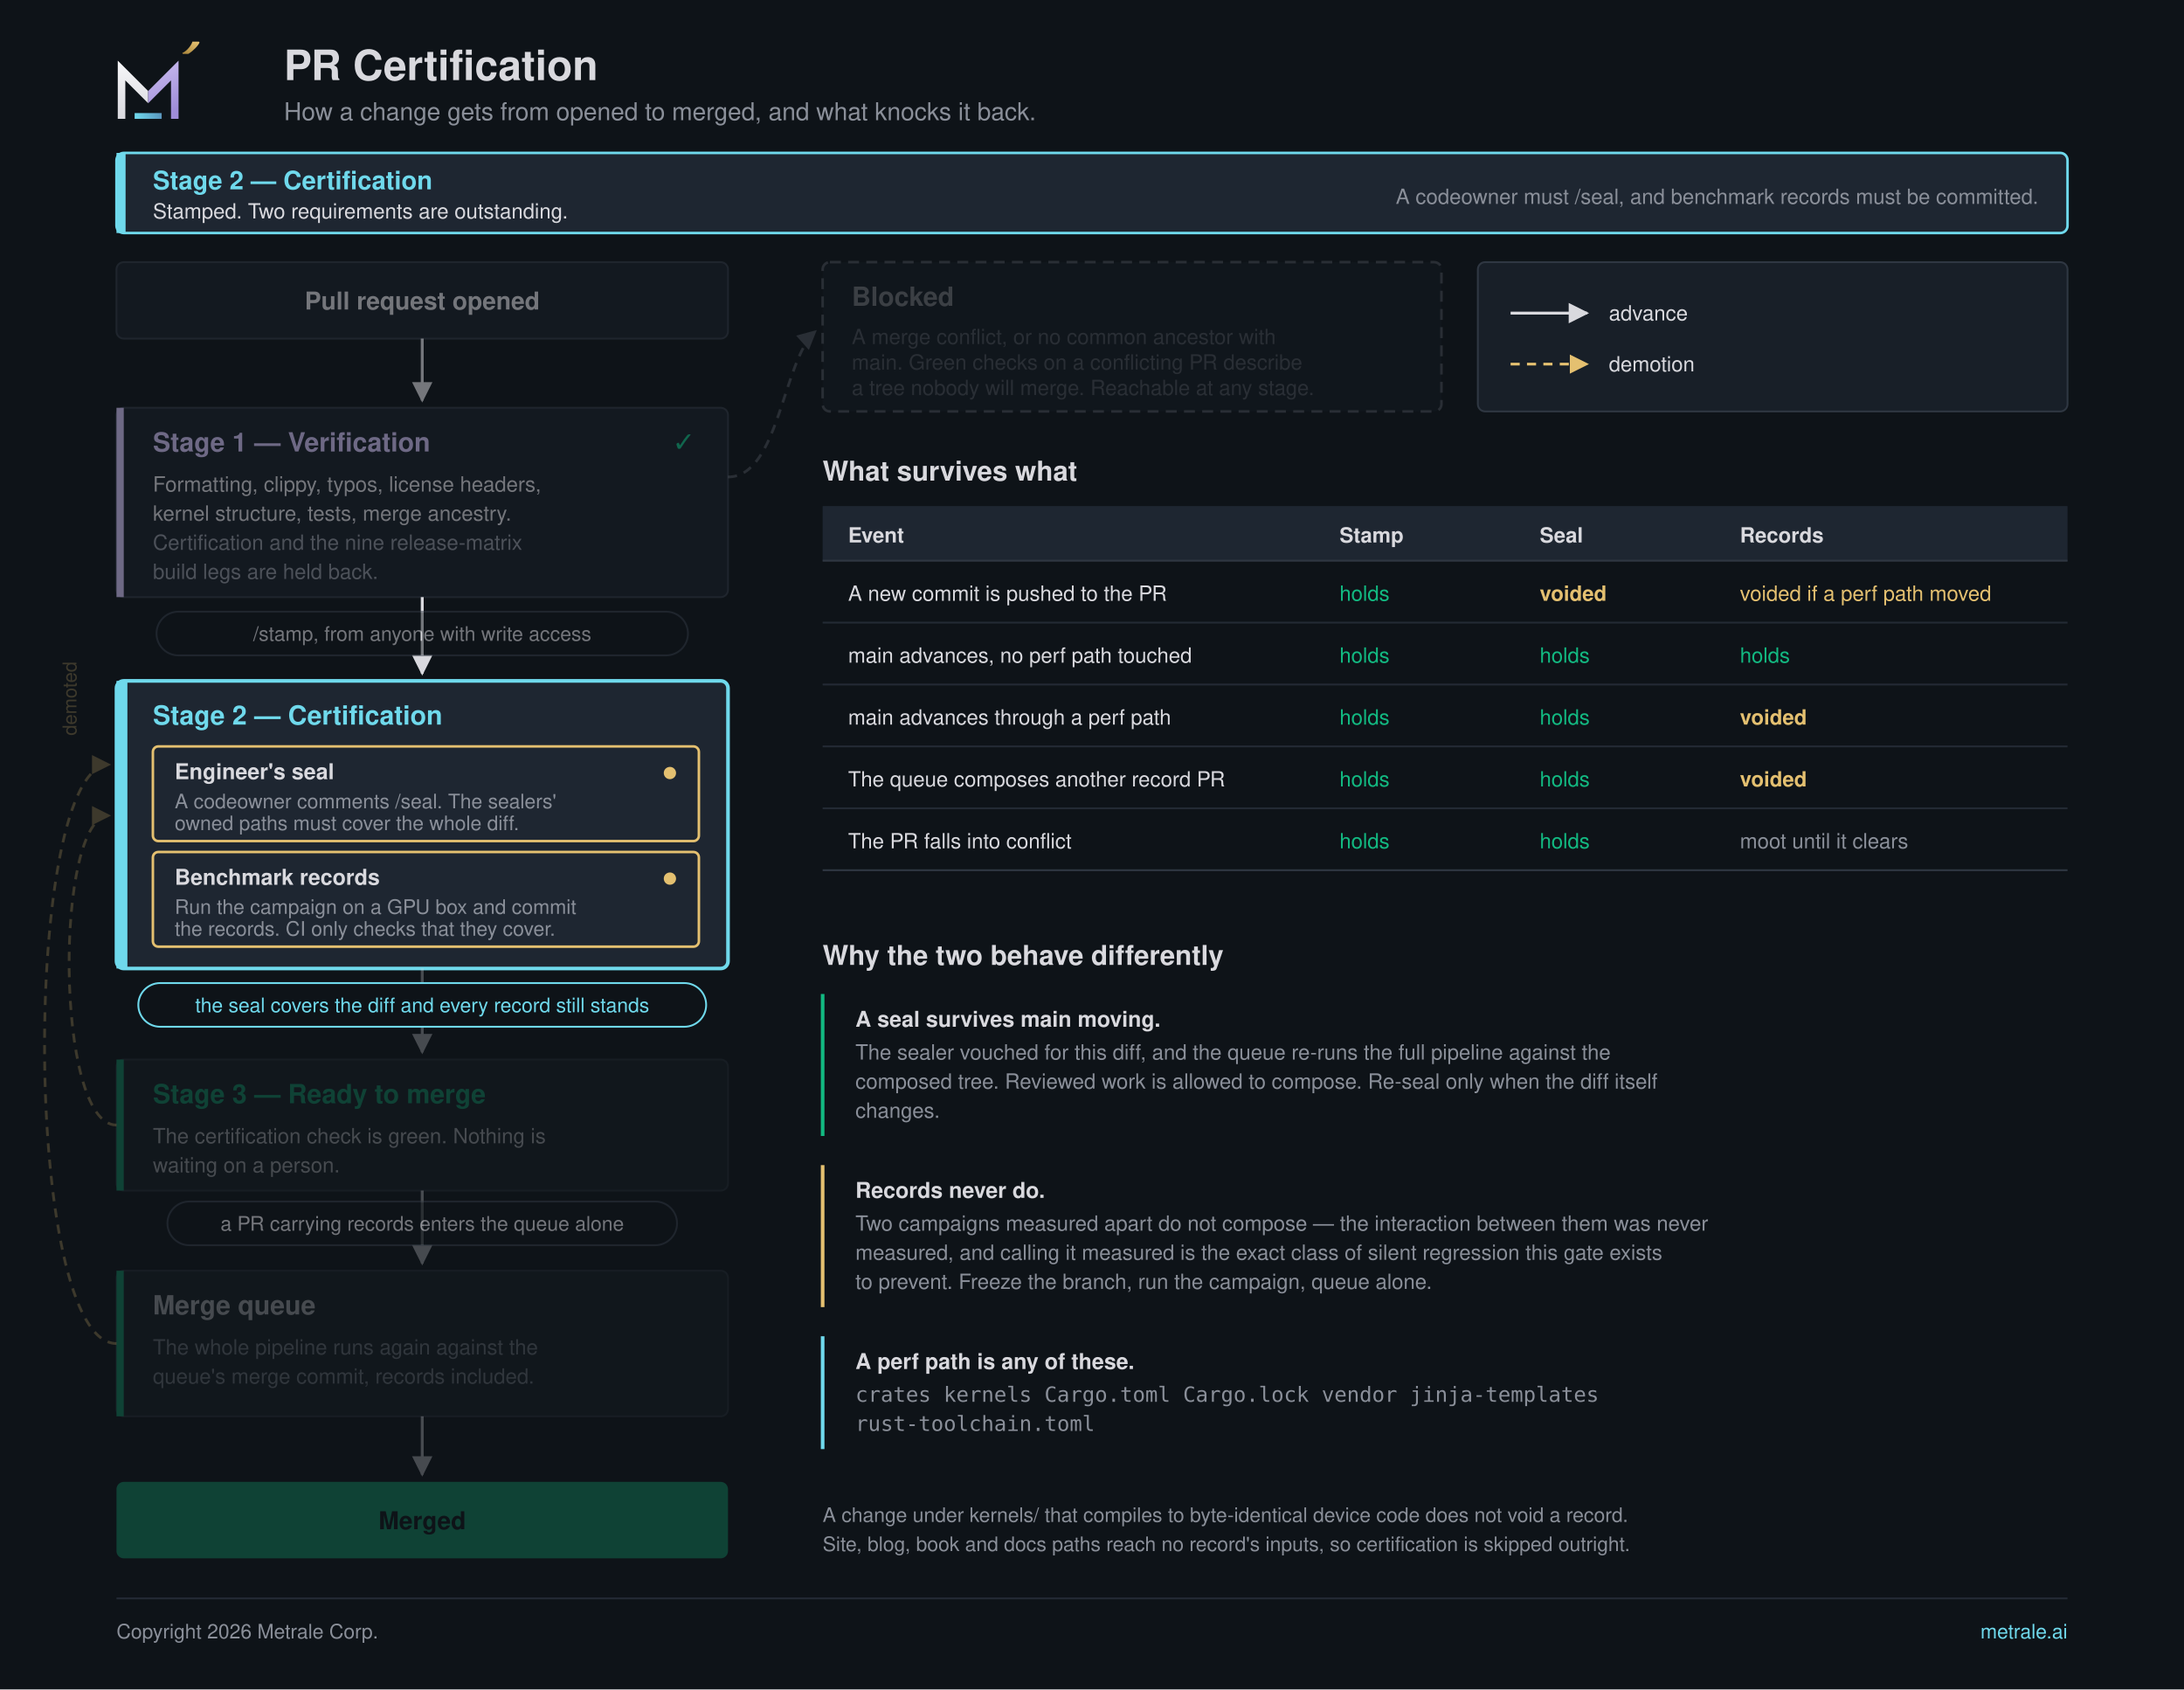
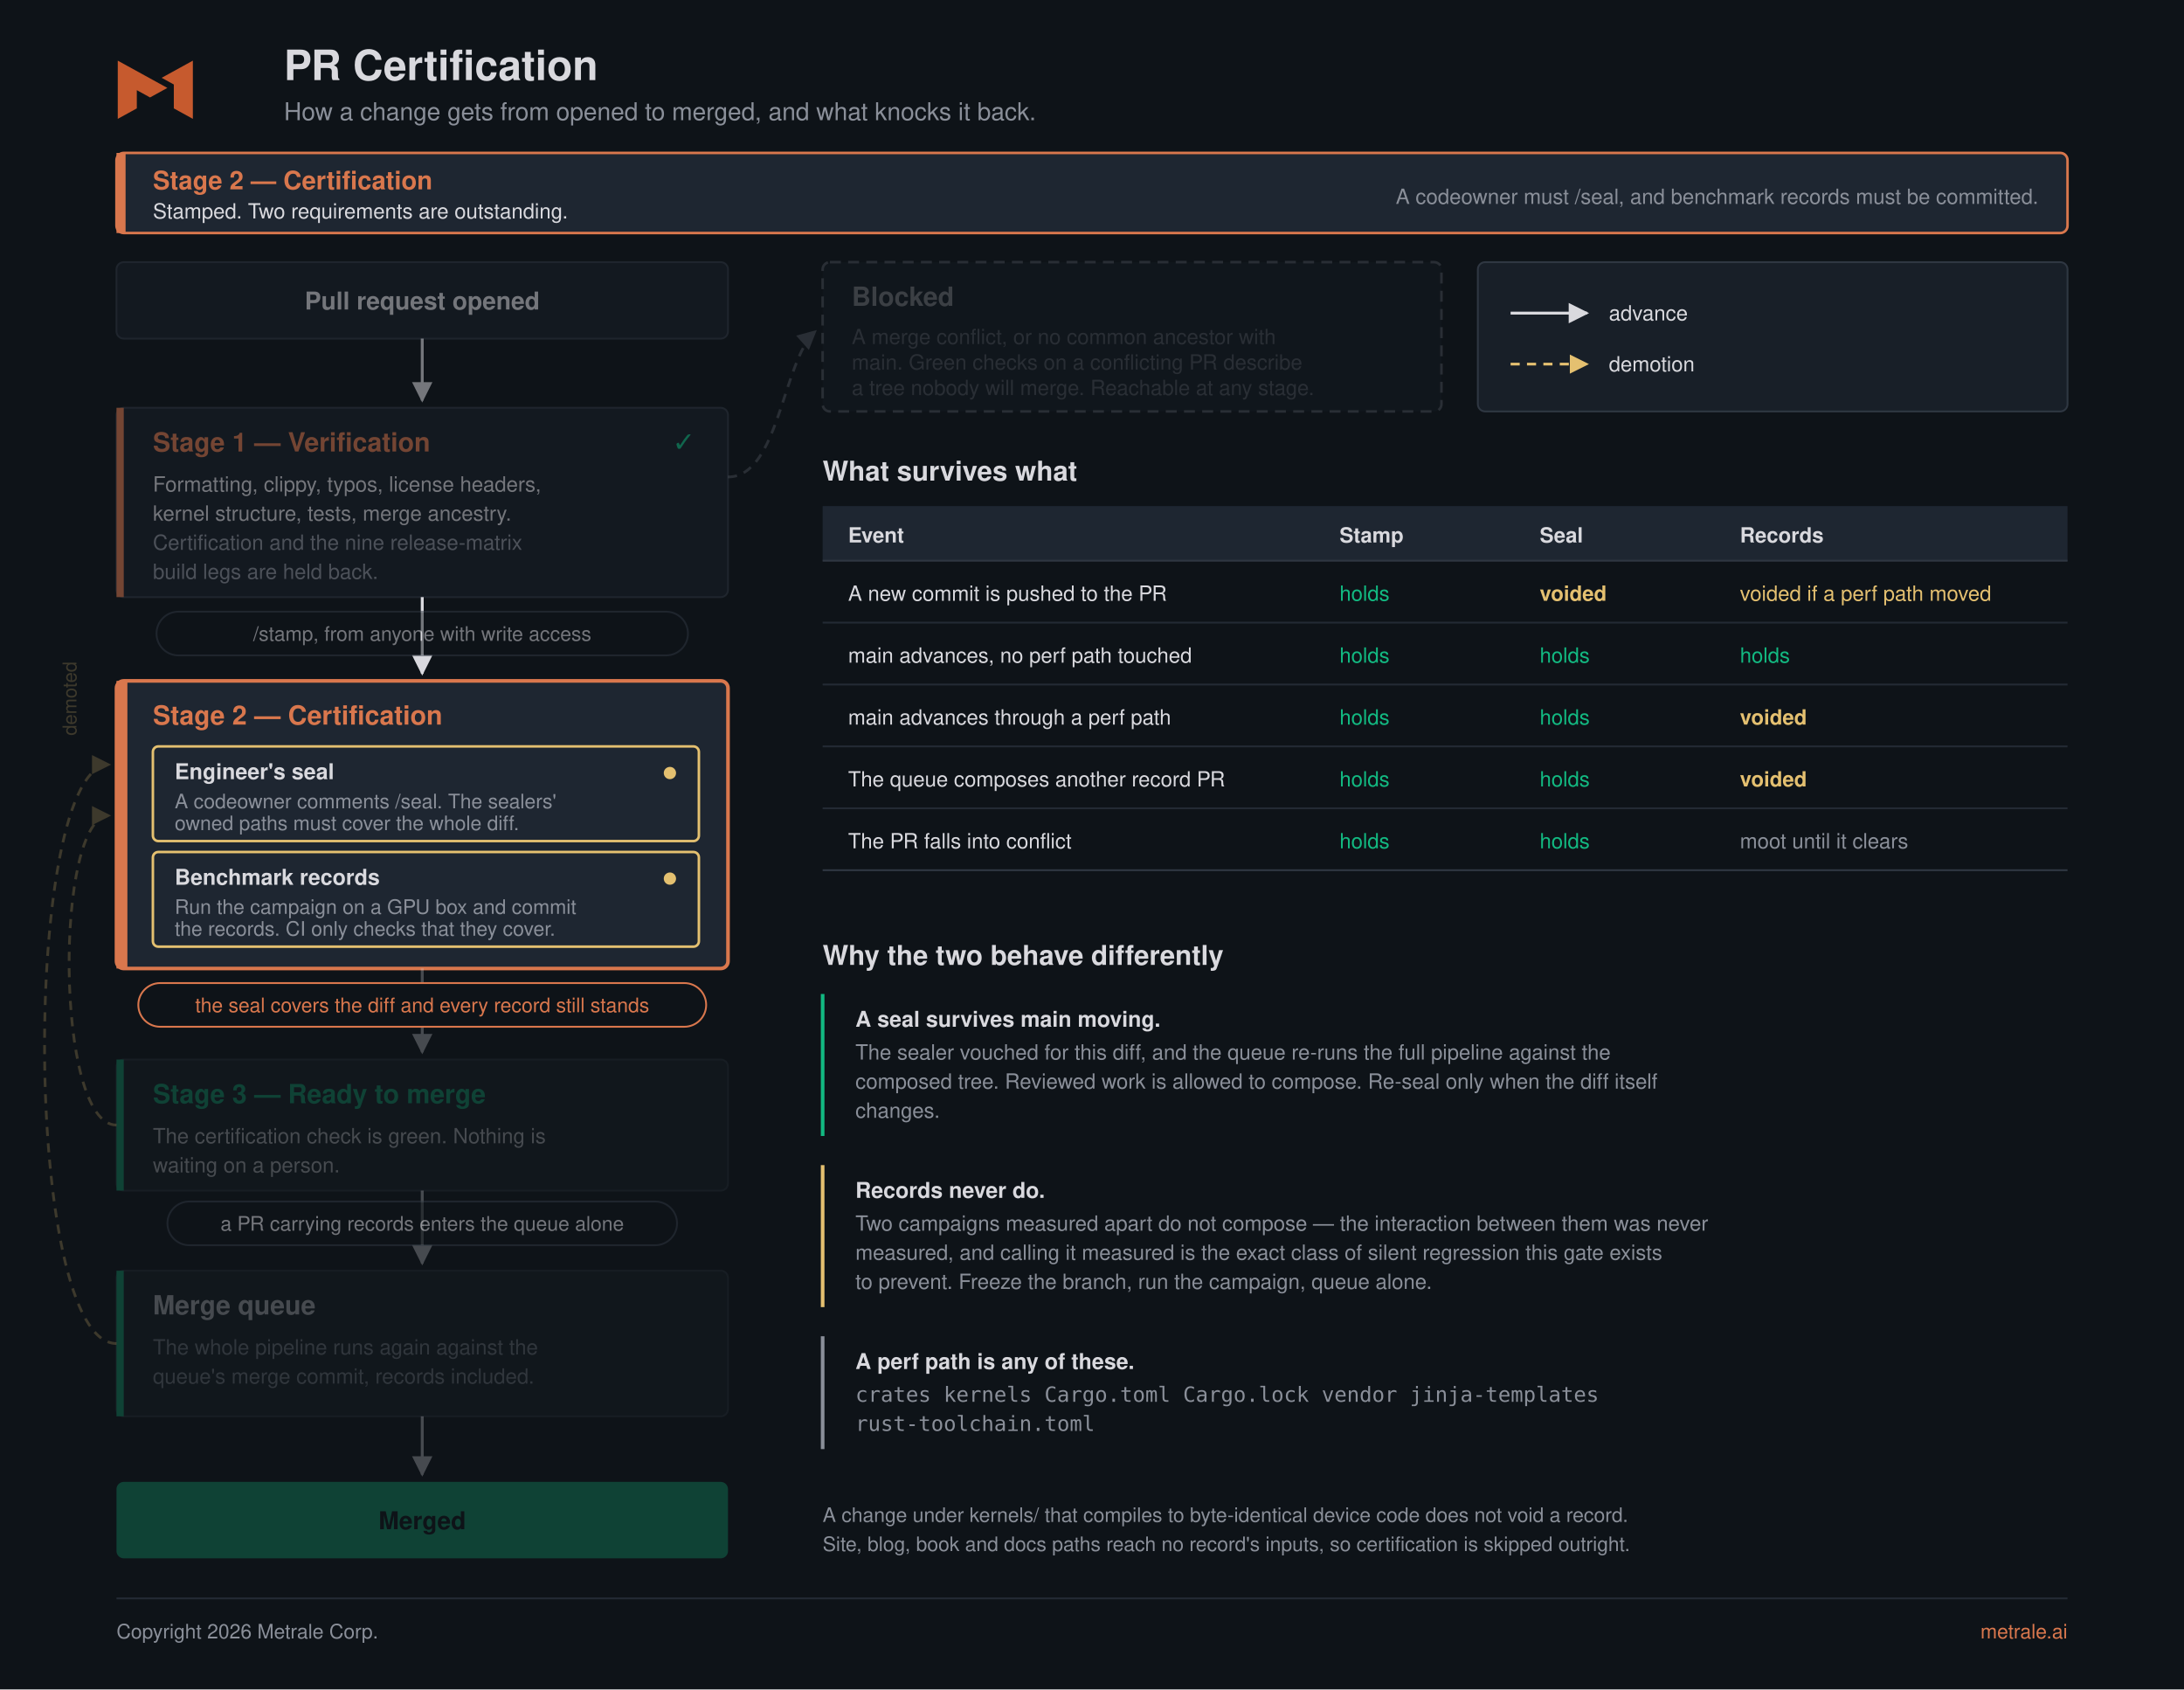
- <svg xmlns="http://www.w3.org/2000/svg" xmlns:xlink="http://www.w3.org/1999/xlink" viewBox="0 0 1200 928" width="1200" height="928" font-family="Urbanist, Helvetica Neue, Helvetica, Arial, sans-serif" role="img" aria-label="Metrale Engine PR Certification — Stage 2 — Certification">
+ <svg xmlns="http://www.w3.org/2000/svg" xmlns:xlink="http://www.w3.org/1999/xlink" viewBox="0 0 1200 928" width="1200" height="928" font-family="Manrope, Helvetica Neue, Helvetica, Arial, sans-serif" role="img" aria-label="Metrale Engine PR Certification — Stage 2 — Certification">
  <defs>
    <marker id="tipInk" viewBox="0 0 10 10" refX="9" refY="5" markerWidth="7" markerHeight="7" orient="auto-start-reverse">
      <path d="M 0 0 L 10 5 L 0 10 z" fill="#D9D9DE" />
    </marker>
    <marker id="tipGold" viewBox="0 0 10 10" refX="9" refY="5" markerWidth="7" markerHeight="7" orient="auto-start-reverse">
      <path d="M 0 0 L 10 5 L 0 10 z" fill="#E4C070" />
    </marker>
    <marker id="tipMuted" viewBox="0 0 10 10" refX="9" refY="5" markerWidth="7" markerHeight="7" orient="auto-start-reverse">
      <path d="M 0 0 L 10 5 L 0 10 z" fill="#8A8F99" />
    </marker>
    <marker id="tipAccent" viewBox="0 0 10 10" refX="9" refY="5" markerWidth="7" markerHeight="7" orient="auto-start-reverse">
-       <path d="M 0 0 L 10 5 L 0 10 z" fill="#6FD9EC" />
+       <path d="M 0 0 L 10 5 L 0 10 z" fill="#D9774D" />
    </marker>
  </defs>
  <rect width="1200" height="928" fill="#0E1318" />
-   <g transform="translate(64 22) scale(0.08835) translate(8 128)" aria-hidden="true">
-     <defs>
-       <linearGradient id="cert-m-v" x1="0" y1="0" x2="0.25" y2="1">
-         <stop offset="0" stop-color="#CDBFF1" />
-         <stop offset="1" stop-color="#9F8DD8" />
-       </linearGradient>
-       <linearGradient id="cert-m-c" x1="0" y1="0" x2="1" y2="0">
-         <stop offset="0" stop-color="#6FD9EC" />
-         <stop offset="1" stop-color="#5A96BD" />
-       </linearGradient>
-       <linearGradient id="cert-m-g" x1="0.8" y1="0" x2="0.2" y2="1">
-         <stop offset="0" stop-color="#E4C070" />
-         <stop offset="1" stop-color="#AE8A3F" />
-       </linearGradient>
-       <linearGradient id="cert-m-w" x1="0" y1="0" x2="0" y2="1">
-         <stop offset="0" stop-color="#F7F7F9" />
-         <stop offset="1" stop-color="#D9D9DE" />
-       </linearGradient>
-     </defs>
-     <path d="M0 0L189 189L189 265L47 123L47 362L0 362Z" fill="url(#cert-m-w)" />
-     <path d="M378 0L189 189L189 265L331 123L331 362L378 362Z" fill="url(#cert-m-v)" />
-     <rect x="105" y="326" width="168" height="36" fill="url(#cert-m-c)" />
-     <path d="M464 -118L502 -118C506 -118 508 -116 508 -112C500 -92 468 -60 442 -44L438 -42L408 -42C404 -42 402 -44 402 -48C432 -60 460 -100 464 -118Z" fill="url(#cert-m-g)" />
+   <g transform="translate(64 22) scale(0.08835) translate(8 128) scale(2.23457)" aria-hidden="true">
+     <path d="M0 0L138 75.9L89.82 102.4L53 82.15L53 132.85L0 162Z" fill="#C65A2E" />
+     <path d="M209 0L122.17 47.76L156 66.36L156 132.85L209 162Z" fill="#C65A2E" />
  </g>
  <text x="156" y="44" font-size="23" fill="#D9D9DE" font-weight="650">PR Certification</text>
  <text x="156" y="66" font-size="13.5" fill="#8A8F99">How a change gets from opened to merged, and what knocks it back.</text>
-   <rect x="64" y="84" width="1072" height="44" rx="4" fill="#1E2631" stroke="#6FD9EC" stroke-width="1.4" />
-   <rect x="64" y="84" width="5" height="44" fill="#6FD9EC" />
-   <text x="84" y="104" font-size="14" fill="#6FD9EC" font-weight="650">Stage 2 — Certification</text>
+   <rect x="64" y="84" width="1072" height="44" rx="4" fill="#1E2631" stroke="#D9774D" stroke-width="1.4" />
+   <rect x="64" y="84" width="5" height="44" fill="#D9774D" />
+   <text x="84" y="104" font-size="14" fill="#D9774D" font-weight="650">Stage 2 — Certification</text>
  <text x="84" y="120" font-size="11.5" fill="#D9D9DE">Stamped. Two requirements are outstanding.</text>
  <text x="1120" y="112" font-size="11.5" fill="#8A8F99" text-anchor="end">A codeowner must /seal, and benchmark records must be committed.</text>
  <g opacity="0.5">
    <rect x="64" y="144" width="336" height="42" rx="4" fill="#181F28" stroke="#2F3742" stroke-width="1" />
    <text x="232" y="170" font-size="13.5" fill="#D9D9DE" font-weight="600" text-anchor="middle">Pull request opened</text>
  </g>
  <path d="M 232 186 L 232 220" stroke="#D9D9DE" stroke-width="1.6" fill="none" marker-end="url(#tipInk)" opacity="0.5" />
  <g opacity="0.5">
    <rect x="64" y="224" width="336" height="104" rx="4" fill="#181F28" stroke="#2F3742" stroke-width="1.0" />
-     <rect x="64" y="224" width="4" height="104" fill="#CDBFF1" />
-     <text x="84" y="248" font-size="14.5" fill="#CDBFF1" font-weight="650">Stage 1 — Verification</text>
+     <rect x="64" y="224" width="4" height="104" fill="#D9774D" />
+     <text x="84" y="248" font-size="14.5" fill="#D9774D" font-weight="650">Stage 1 — Verification</text>
    <text x="84" y="270" font-size="11.5" fill="#D9D9DE">Formatting, clippy, typos, license headers,</text>
    <text x="84" y="286" font-size="11.5" fill="#D9D9DE">kernel structure, tests, merge ancestry.</text>
    <text x="84" y="302" font-size="11.5" fill="#8A8F99">Certification and the nine release-matrix</text>
    <text x="84" y="318" font-size="11.5" fill="#8A8F99">build legs are held back.</text>
    <text x="382" y="248" font-size="15" fill="#12B981" font-weight="650" text-anchor="end">✓</text>
  </g>
  <path d="M 232 328 L 232 370" stroke="#D9D9DE" stroke-width="1.6" fill="none" marker-end="url(#tipInk)" opacity="1" />
  <g opacity="0.5">
    <rect x="86.0" y="336" width="292" height="24" rx="12" fill="#0E1318" stroke="#2F3742" stroke-width="1" />
    <text x="232" y="352" font-size="11" fill="#D9D9DE" text-anchor="middle">/stamp, from anyone with write access</text>
  </g>
  <g opacity="1">
-     <rect x="64" y="374" width="336" height="158" rx="4" fill="#1E2631" stroke="#6FD9EC" stroke-width="2.0" />
-     <rect x="64" y="374" width="6" height="158" fill="#6FD9EC" />
-     <text x="84" y="398" font-size="14.5" fill="#6FD9EC" font-weight="650">Stage 2 — Certification</text>
+     <rect x="64" y="374" width="336" height="158" rx="4" fill="#1E2631" stroke="#D9774D" stroke-width="2.0" />
+     <rect x="64" y="374" width="6" height="158" fill="#D9774D" />
+     <text x="84" y="398" font-size="14.5" fill="#D9774D" font-weight="650">Stage 2 — Certification</text>
  </g>
  <g opacity="1">
    <rect x="84" y="410" width="300" height="52" rx="3" fill="#1E2631" stroke="#E4C070" stroke-width="1.4" />
    <text x="96" y="428" font-size="12" fill="#D9D9DE" font-weight="600">Engineer's seal</text>
    <text x="96" y="444" font-size="11" fill="#8A8F99">A codeowner comments /seal. The sealers'</text>
    <text x="96" y="456" font-size="11" fill="#8A8F99">owned paths must cover the whole diff.</text>
    <text x="372" y="428" font-size="13" fill="#E4C070" font-weight="650" text-anchor="end">●</text>
  </g>
  <g opacity="1">
    <rect x="84" y="468" width="300" height="52" rx="3" fill="#1E2631" stroke="#E4C070" stroke-width="1.4" />
    <text x="96" y="486" font-size="12" fill="#D9D9DE" font-weight="600">Benchmark records</text>
    <text x="96" y="502" font-size="11" fill="#8A8F99">Run the campaign on a GPU box and commit</text>
    <text x="96" y="514" font-size="11" fill="#8A8F99">the records. CI only checks that they cover.</text>
    <text x="372" y="486" font-size="13" fill="#E4C070" font-weight="650" text-anchor="end">●</text>
  </g>
  <path d="M 232 532 L 232 578" stroke="#D9D9DE" stroke-width="1.6" fill="none" marker-end="url(#tipInk)" opacity="0.28" />
  <g opacity="1">
-     <rect x="76.0" y="540" width="312" height="24" rx="12" fill="#0E1318" stroke="#6FD9EC" stroke-width="1" />
-     <text x="232" y="556" font-size="11" fill="#6FD9EC" text-anchor="middle">the seal covers the diff and every record still stands</text>
+     <rect x="76.0" y="540" width="312" height="24" rx="12" fill="#0E1318" stroke="#D9774D" stroke-width="1" />
+     <text x="232" y="556" font-size="11" fill="#D9774D" text-anchor="middle">the seal covers the diff and every record still stands</text>
  </g>
  <g opacity="0.28">
    <rect x="64" y="582" width="336" height="72" rx="4" fill="#181F28" stroke="#2F3742" stroke-width="1.0" />
    <rect x="64" y="582" width="4" height="72" fill="#12B981" />
    <text x="84" y="606" font-size="14.5" fill="#12B981" font-weight="650">Stage 3 — Ready to merge</text>
    <text x="84" y="628" font-size="11.5" fill="#D9D9DE">The certification check is green. Nothing is</text>
    <text x="84" y="644" font-size="11.5" fill="#D9D9DE">waiting on a person.</text>
  </g>
  <path d="M 232 654 L 232 694" stroke="#D9D9DE" stroke-width="1.6" fill="none" marker-end="url(#tipInk)" opacity="0.28" />
  <g opacity="0.5">
    <rect x="92.0" y="660" width="280" height="24" rx="12" fill="#0E1318" stroke="#2F3742" stroke-width="1" />
    <text x="232" y="676" font-size="11" fill="#D9D9DE" text-anchor="middle">a PR carrying records enters the queue alone</text>
  </g>
  <g opacity="0.28">
    <rect x="64" y="698" width="336" height="80" rx="4" fill="#181F28" stroke="#2F3742" stroke-width="1.0" />
    <rect x="64" y="698" width="4" height="80" fill="#12B981" />
    <text x="84" y="722" font-size="14.5" fill="#D9D9DE" font-weight="650">Merge queue</text>
    <text x="84" y="744" font-size="11.5" fill="#8A8F99">The whole pipeline runs again against the</text>
    <text x="84" y="760" font-size="11.5" fill="#8A8F99">queue's merge commit, records included.</text>
  </g>
  <path d="M 232 778 L 232 810" stroke="#D9D9DE" stroke-width="1.6" fill="none" marker-end="url(#tipInk)" opacity="0.28" />
  <g opacity="0.28">
    <rect x="64" y="814" width="336" height="42" rx="4" fill="#12B981" />
    <text x="232" y="840" font-size="13.5" fill="#0E1318" font-weight="650" text-anchor="middle">Merged</text>
  </g>
  <path d="M 64 618 C 30 618, 30 448, 60 448" stroke="#E4C070" stroke-width="1.5" fill="none" marker-end="url(#tipGold)" opacity="0.22" stroke-dasharray="5 4" />
  <path d="M 64 738 C 12 738, 12 420, 60 420" stroke="#E4C070" stroke-width="1.5" fill="none" marker-end="url(#tipGold)" opacity="0.22" stroke-dasharray="5 4" />
  <text x="42" y="404" font-size="10.5" fill="#E4C070" opacity="0.22" transform="rotate(-90 42 404)">demoted</text>
  <path d="M 400 262 C 428 262, 430 198, 448 182" stroke="#8A8F99" stroke-width="1.5" fill="none" marker-end="url(#tipMuted)" opacity="0.22" stroke-dasharray="5 4" />
  <g opacity="0.22">
    <rect x="452" y="144" width="340" height="82" rx="4" fill="#181F28" stroke="#8A8F99" stroke-width="1.4" stroke-dasharray="6 4" />
    <text x="468" y="168" font-size="14.5" fill="#D9D9DE" font-weight="650">Blocked</text>
    <text x="468" y="189" font-size="11.5" fill="#8A8F99">A merge conflict, or no common ancestor with</text>
    <text x="468" y="203" font-size="11.5" fill="#8A8F99">main. Green checks on a conflicting PR describe</text>
    <text x="468" y="217" font-size="11.5" fill="#8A8F99">a tree nobody will merge. Reachable at any stage.</text>
  </g>
  <rect x="812" y="144" width="324" height="82" rx="4" fill="#181F28" stroke="#2F3742" stroke-width="1" />
  <path d="M 830 172 L 872 172" stroke="#D9D9DE" stroke-width="1.6" fill="none" marker-end="url(#tipInk)" opacity="1" />
  <text x="884" y="176" font-size="11.5" fill="#D9D9DE">advance</text>
  <path d="M 830 200 L 872 200" stroke="#E4C070" stroke-width="1.5" fill="none" marker-end="url(#tipGold)" opacity="1" stroke-dasharray="5 4" />
  <text x="884" y="204" font-size="11.5" fill="#D9D9DE">demotion</text>
  <text x="452" y="264" font-size="15" fill="#D9D9DE" font-weight="650">What survives what</text>
  <rect x="452" y="278" width="684" height="30" fill="#1E2631" />
  <text x="466" y="298" font-size="11.5" fill="#D9D9DE" font-weight="650">Event</text>
  <text x="736" y="298" font-size="11.5" fill="#D9D9DE" font-weight="650">Stamp</text>
  <text x="846" y="298" font-size="11.5" fill="#D9D9DE" font-weight="650">Seal</text>
  <text x="956" y="298" font-size="11.5" fill="#D9D9DE" font-weight="650">Records</text>
  <g opacity="1">
    <text x="466" y="330" font-size="11.5" fill="#D9D9DE">A new commit is pushed to the PR</text>
    <text x="736" y="330" font-size="11.5" fill="#12B981">holds</text>
    <text x="846" y="330" font-size="11.5" fill="#E4C070" font-weight="600">voided</text>
    <text x="956" y="330" font-size="11.5" fill="#E4C070">voided if a perf path moved</text>
  </g>
  <g opacity="1">
    <text x="466" y="364" font-size="11.5" fill="#D9D9DE">main advances, no perf path touched</text>
    <text x="736" y="364" font-size="11.5" fill="#12B981">holds</text>
    <text x="846" y="364" font-size="11.5" fill="#12B981">holds</text>
    <text x="956" y="364" font-size="11.5" fill="#12B981">holds</text>
  </g>
  <g opacity="1">
    <text x="466" y="398" font-size="11.5" fill="#D9D9DE">main advances through a perf path</text>
    <text x="736" y="398" font-size="11.5" fill="#12B981">holds</text>
    <text x="846" y="398" font-size="11.5" fill="#12B981">holds</text>
    <text x="956" y="398" font-size="11.5" fill="#E4C070" font-weight="600">voided</text>
  </g>
  <g opacity="1">
    <text x="466" y="432" font-size="11.5" fill="#D9D9DE">The queue composes another record PR</text>
    <text x="736" y="432" font-size="11.5" fill="#12B981">holds</text>
    <text x="846" y="432" font-size="11.5" fill="#12B981">holds</text>
    <text x="956" y="432" font-size="11.5" fill="#E4C070" font-weight="600">voided</text>
  </g>
  <g opacity="1">
    <text x="466" y="466" font-size="11.5" fill="#D9D9DE">The PR falls into conflict</text>
    <text x="736" y="466" font-size="11.5" fill="#12B981">holds</text>
    <text x="846" y="466" font-size="11.5" fill="#12B981">holds</text>
    <text x="956" y="466" font-size="11.5" fill="#8A8F99">moot until it clears</text>
  </g>
  <line x1="452" y1="308" x2="1136" y2="308" stroke="#2F3742" />
  <line x1="452" y1="342" x2="1136" y2="342" stroke="#232A34" />
  <line x1="452" y1="376" x2="1136" y2="376" stroke="#232A34" />
  <line x1="452" y1="410" x2="1136" y2="410" stroke="#232A34" />
  <line x1="452" y1="444" x2="1136" y2="444" stroke="#232A34" />
  <line x1="452" y1="478" x2="1136" y2="478" stroke="#2F3742" />
  <text x="452" y="530" font-size="15" fill="#D9D9DE" font-weight="650">Why the two behave differently</text>
  <line x1="452" y1="546" x2="452" y2="624" stroke="#12B981" stroke-width="2" />
  <text x="470" y="564" font-size="12" fill="#D9D9DE" font-weight="600">A seal survives main moving.</text>
  <text x="470" y="582" font-size="11.5" fill="#8A8F99">The sealer vouched for this diff, and the queue re-runs the full pipeline against the</text>
  <text x="470" y="598" font-size="11.5" fill="#8A8F99">composed tree. Reviewed work is allowed to compose. Re-seal only when the diff itself</text>
  <text x="470" y="614" font-size="11.5" fill="#8A8F99">changes.</text>
  <line x1="452" y1="640" x2="452" y2="718" stroke="#E4C070" stroke-width="2" />
  <text x="470" y="658" font-size="12" fill="#D9D9DE" font-weight="600">Records never do.</text>
  <text x="470" y="676" font-size="11.5" fill="#8A8F99">Two campaigns measured apart do not compose — the interaction between them was never</text>
  <text x="470" y="692" font-size="11.5" fill="#8A8F99">measured, and calling it measured is the exact class of silent regression this gate exists</text>
  <text x="470" y="708" font-size="11.5" fill="#8A8F99">to prevent. Freeze the branch, run the campaign, queue alone.</text>
-   <line x1="452" y1="734" x2="452" y2="796" stroke="#6FD9EC" stroke-width="2" />
+   <line x1="452" y1="734" x2="452" y2="796" stroke="#8A8F99" stroke-width="2" />
  <text x="470" y="752" font-size="12" fill="#D9D9DE" font-weight="600">A perf path is any of these.</text>
  <text x="470" y="770" font-size="11.5" fill="#8A8F99" font-family="ui-mono, ui-monospace, SFMono-Regular, Menlo, monospace">crates  kernels  Cargo.toml  Cargo.lock  vendor  jinja-templates</text>
  <text x="470" y="786" font-size="11.5" fill="#8A8F99" font-family="ui-mono, ui-monospace, SFMono-Regular, Menlo, monospace">rust-toolchain.toml</text>
  <text x="452" y="836" font-size="11" fill="#8A8F99">A change under kernels/ that compiles to byte-identical device code does not void a record.</text>
  <text x="452" y="852" font-size="11" fill="#8A8F99">Site, blog, book and docs paths reach no record's inputs, so certification is skipped outright.</text>
  <line x1="64" y1="878" x2="1136" y2="878" stroke="#232A34" />
  <text x="64" y="900" font-size="11" fill="#8A8F99">Copyright 2026 Metrale Corp.</text>
  <a href="https://metrale.ai" xlink:href="https://metrale.ai" target="_blank" rel="noopener">
-     <text x="1136" y="900" font-size="11" fill="#6FD9EC" text-anchor="end">metrale.ai</text>
+     <text x="1136" y="900" font-size="11" fill="#D9774D" text-anchor="end">metrale.ai</text>
  </a>
</svg>
